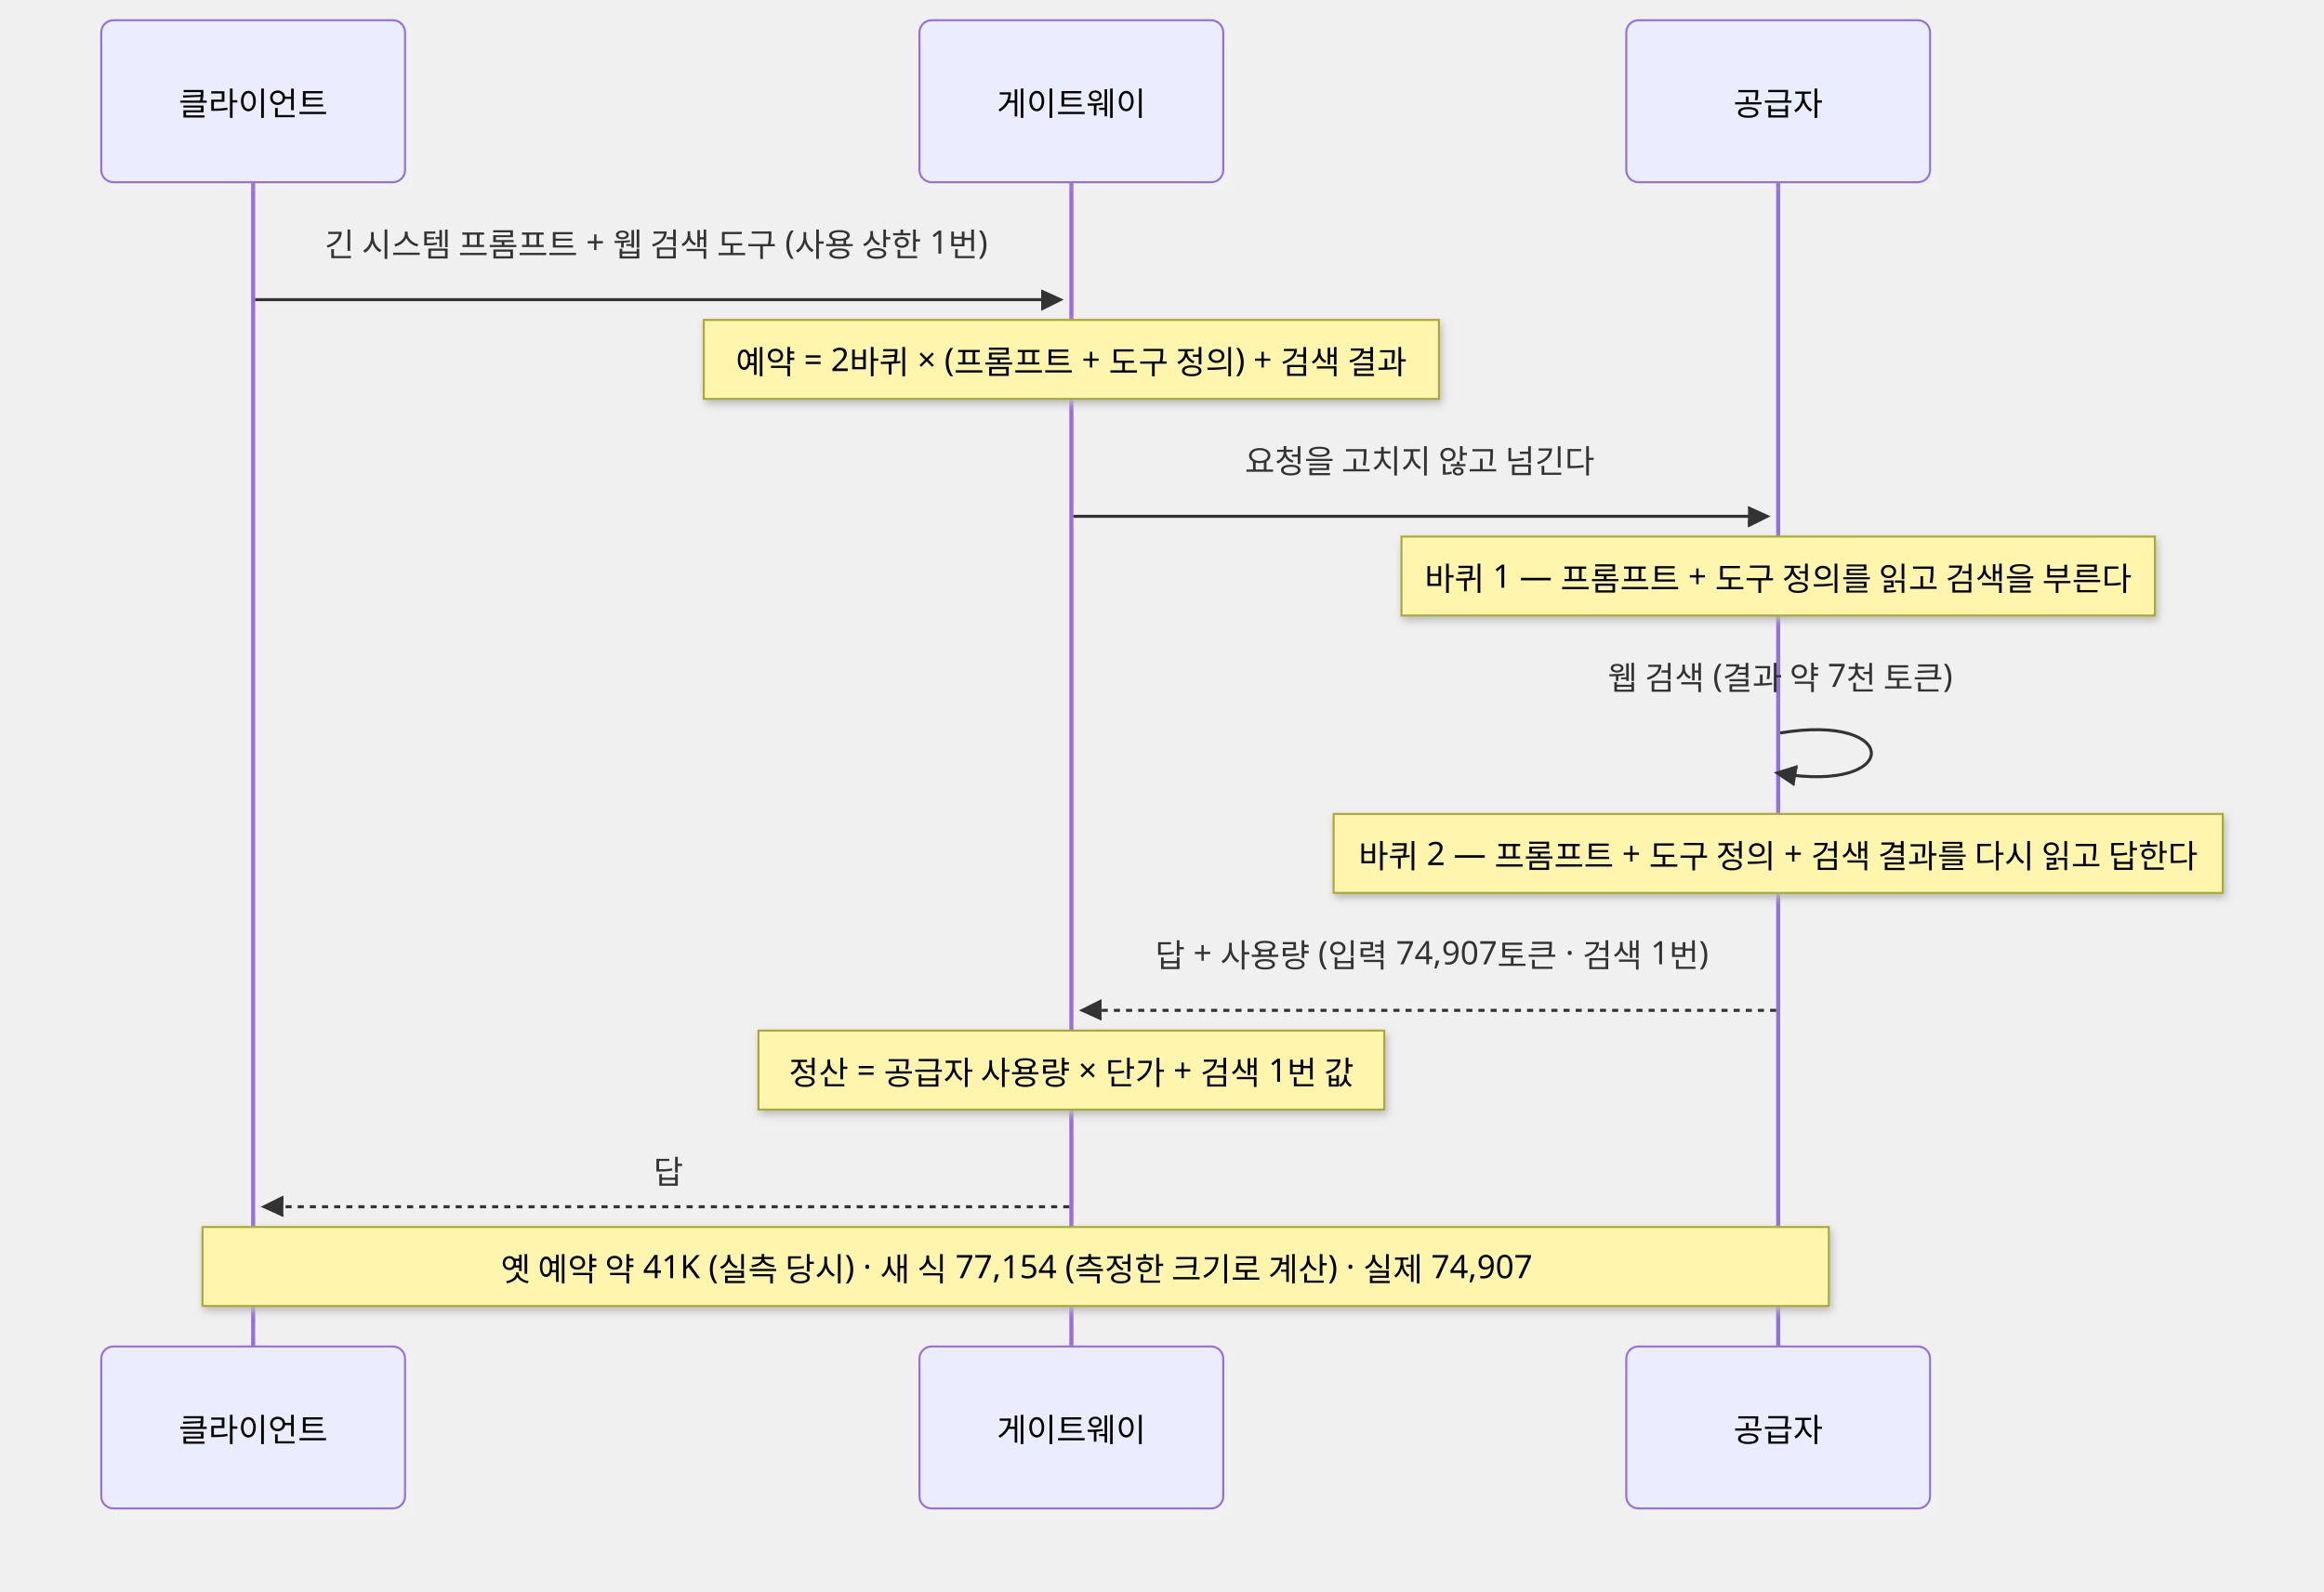
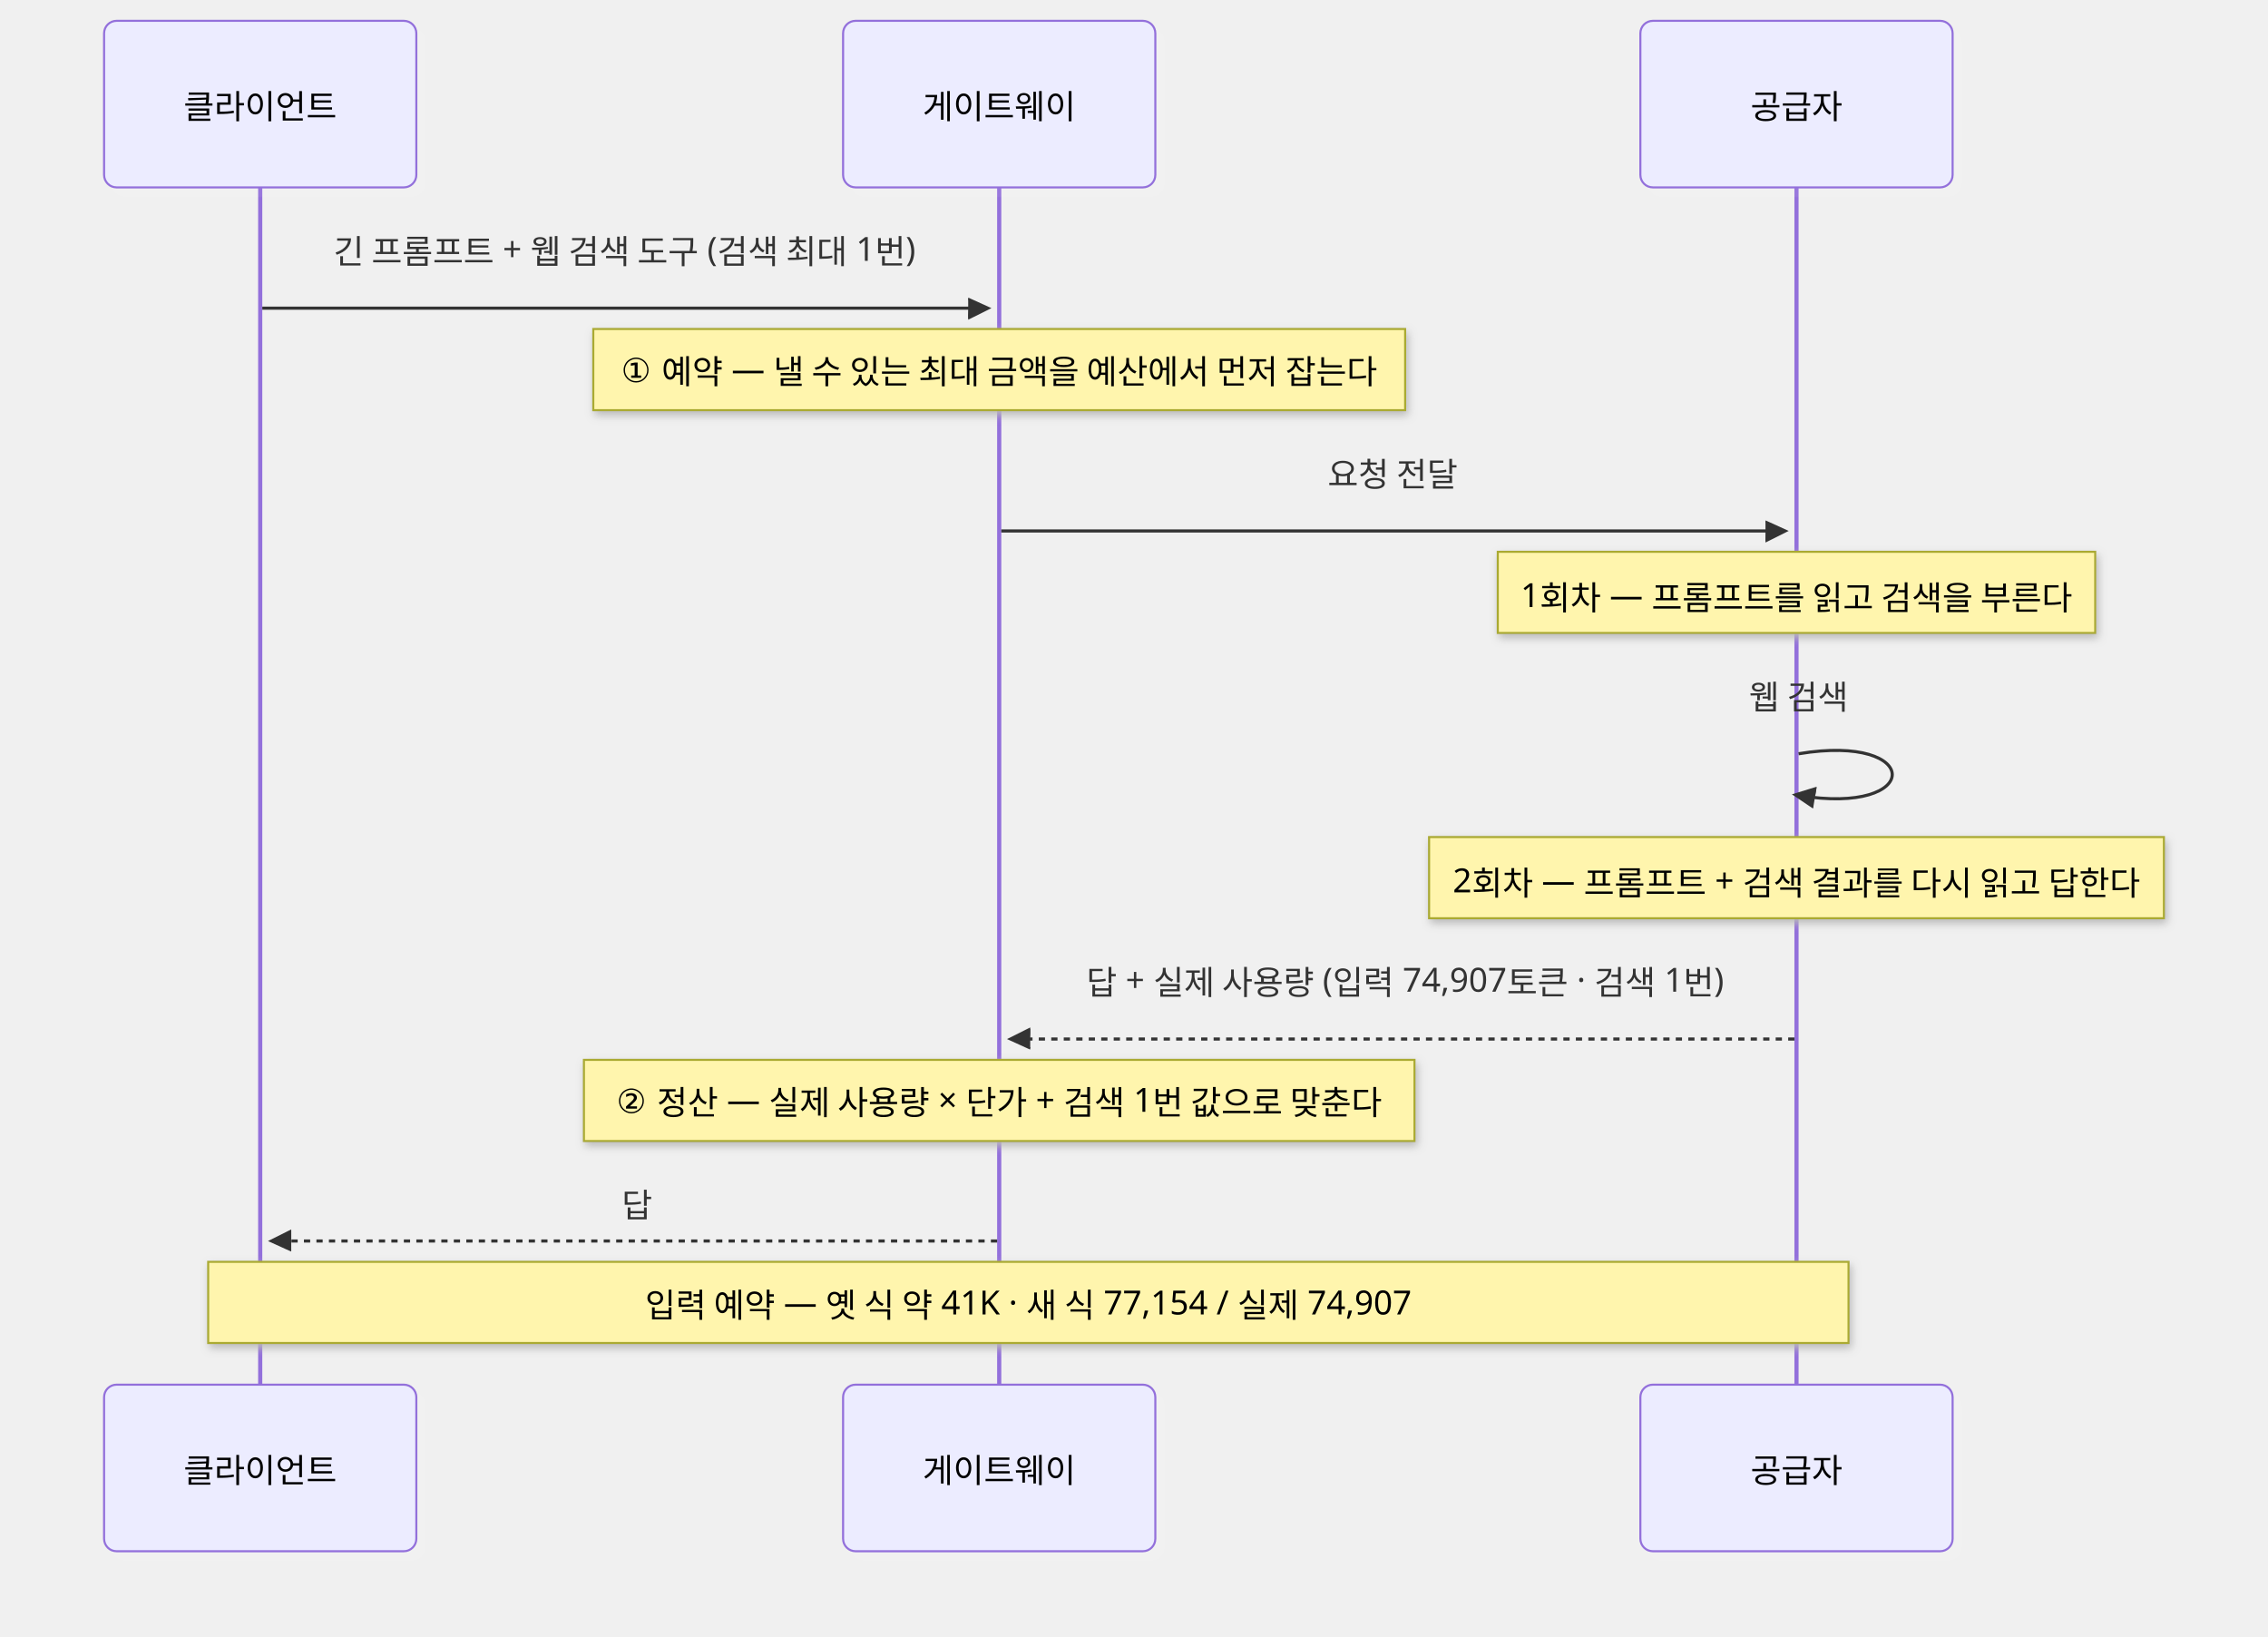
- <svg xmlns="http://www.w3.org/2000/svg" id="cost-accounting-diagram-1-default" width="100%" style="max-width: 1147.5px; background-color: transparent;" viewBox="-50 -10 1147.5 786" role="graphics-document document" aria-roledescription="sequence">
+ <svg xmlns="http://www.w3.org/2000/svg" id="cost-accounting-diagram-1-default" width="100%" style="max-width: 1089.5px; background-color: transparent;" viewBox="-50 -10 1089.5 786" role="graphics-document document" aria-roledescription="sequence">
  <g>
-     <rect x="753" y="655" fill="#eaeaea" stroke="#666" width="150" height="80" name="p" rx="6" ry="6" class="actor actor-bottom" data-look="neo" filter="url(#cost-accounting-diagram-1-default-drop-shadow)" />
-     <text x="828" y="695" dominant-baseline="central" alignment-baseline="central" class="actor actor-box" style="text-anchor: middle; font-size: 16px; font-weight: 400; font-family: Pretendard, &quot;Apple SD Gothic Neo&quot;, &quot;Malgun Gothic&quot;, &quot;Noto Sans KR&quot;, sans-serif;">
-       <tspan x="828" dy="0">공급자</tspan>
+     <rect x="738" y="655" fill="#eaeaea" stroke="#666" width="150" height="80" name="p" rx="6" ry="6" class="actor actor-bottom" data-look="neo" filter="url(#cost-accounting-diagram-1-default-drop-shadow)" />
+     <text x="813" y="695" dominant-baseline="central" alignment-baseline="central" class="actor actor-box" style="text-anchor: middle; font-size: 16px; font-weight: 400; font-family: Pretendard, &quot;Apple SD Gothic Neo&quot;, &quot;Malgun Gothic&quot;, &quot;Noto Sans KR&quot;, sans-serif;">
+       <tspan x="813" dy="0">공급자</tspan>
    </text>
  </g>
  <g>
-     <rect x="404" y="655" fill="#eaeaea" stroke="#666" width="150" height="80" name="g" rx="6" ry="6" class="actor actor-bottom" data-look="neo" filter="url(#cost-accounting-diagram-1-default-drop-shadow)" />
-     <text x="479" y="695" dominant-baseline="central" alignment-baseline="central" class="actor actor-box" style="text-anchor: middle; font-size: 16px; font-weight: 400; font-family: Pretendard, &quot;Apple SD Gothic Neo&quot;, &quot;Malgun Gothic&quot;, &quot;Noto Sans KR&quot;, sans-serif;">
-       <tspan x="479" dy="0">게이트웨이</tspan>
+     <rect x="355" y="655" fill="#eaeaea" stroke="#666" width="150" height="80" name="g" rx="6" ry="6" class="actor actor-bottom" data-look="neo" filter="url(#cost-accounting-diagram-1-default-drop-shadow)" />
+     <text x="430" y="695" dominant-baseline="central" alignment-baseline="central" class="actor actor-box" style="text-anchor: middle; font-size: 16px; font-weight: 400; font-family: Pretendard, &quot;Apple SD Gothic Neo&quot;, &quot;Malgun Gothic&quot;, &quot;Noto Sans KR&quot;, sans-serif;">
+       <tspan x="430" dy="0">게이트웨이</tspan>
    </text>
  </g>
  <g>
    <rect x="0" y="655" fill="#eaeaea" stroke="#666" width="150" height="80" name="c" rx="6" ry="6" class="actor actor-bottom" data-look="neo" filter="url(#cost-accounting-diagram-1-default-drop-shadow)" />
    <text x="75" y="695" dominant-baseline="central" alignment-baseline="central" class="actor actor-box" style="text-anchor: middle; font-size: 16px; font-weight: 400; font-family: Pretendard, &quot;Apple SD Gothic Neo&quot;, &quot;Malgun Gothic&quot;, &quot;Noto Sans KR&quot;, sans-serif;">
      <tspan x="75" dy="0">클라이언트</tspan>
    </text>
  </g>
  <g>
-     <line id="actor2" x1="828" y1="80" x2="828" y2="655" class="actor-line 200" stroke-width="0.5px" stroke="#999" name="p" data-et="life-line" data-id="p" />
+     <line id="actor2" x1="813" y1="80" x2="813" y2="655" class="actor-line 200" stroke-width="0.5px" stroke="#999" name="p" data-et="life-line" data-id="p" />
    <g id="root-2" data-look="neo" data-et="participant" data-type="participant" data-id="p">
-       <rect x="753" y="0" fill="#eaeaea" stroke="#666" width="150" height="80" name="p" rx="6" ry="6" class="actor actor-top" data-look="neo" filter="url(#cost-accounting-diagram-1-default-drop-shadow)" />
-       <text x="828" y="40" dominant-baseline="central" alignment-baseline="central" class="actor actor-box" style="text-anchor: middle; font-size: 16px; font-weight: 400; font-family: Pretendard, &quot;Apple SD Gothic Neo&quot;, &quot;Malgun Gothic&quot;, &quot;Noto Sans KR&quot;, sans-serif;">
-         <tspan x="828" dy="0">공급자</tspan>
+       <rect x="738" y="0" fill="#eaeaea" stroke="#666" width="150" height="80" name="p" rx="6" ry="6" class="actor actor-top" data-look="neo" filter="url(#cost-accounting-diagram-1-default-drop-shadow)" />
+       <text x="813" y="40" dominant-baseline="central" alignment-baseline="central" class="actor actor-box" style="text-anchor: middle; font-size: 16px; font-weight: 400; font-family: Pretendard, &quot;Apple SD Gothic Neo&quot;, &quot;Malgun Gothic&quot;, &quot;Noto Sans KR&quot;, sans-serif;">
+         <tspan x="813" dy="0">공급자</tspan>
      </text>
    </g>
  </g>
  <g>
-     <line id="actor1" x1="479" y1="80" x2="479" y2="655" class="actor-line 200" stroke-width="0.5px" stroke="#999" name="g" data-et="life-line" data-id="g" />
+     <line id="actor1" x1="430" y1="80" x2="430" y2="655" class="actor-line 200" stroke-width="0.5px" stroke="#999" name="g" data-et="life-line" data-id="g" />
    <g id="root-1" data-look="neo" data-et="participant" data-type="participant" data-id="g">
-       <rect x="404" y="0" fill="#eaeaea" stroke="#666" width="150" height="80" name="g" rx="6" ry="6" class="actor actor-top" data-look="neo" filter="url(#cost-accounting-diagram-1-default-drop-shadow)" />
-       <text x="479" y="40" dominant-baseline="central" alignment-baseline="central" class="actor actor-box" style="text-anchor: middle; font-size: 16px; font-weight: 400; font-family: Pretendard, &quot;Apple SD Gothic Neo&quot;, &quot;Malgun Gothic&quot;, &quot;Noto Sans KR&quot;, sans-serif;">
-         <tspan x="479" dy="0">게이트웨이</tspan>
+       <rect x="355" y="0" fill="#eaeaea" stroke="#666" width="150" height="80" name="g" rx="6" ry="6" class="actor actor-top" data-look="neo" filter="url(#cost-accounting-diagram-1-default-drop-shadow)" />
+       <text x="430" y="40" dominant-baseline="central" alignment-baseline="central" class="actor actor-box" style="text-anchor: middle; font-size: 16px; font-weight: 400; font-family: Pretendard, &quot;Apple SD Gothic Neo&quot;, &quot;Malgun Gothic&quot;, &quot;Noto Sans KR&quot;, sans-serif;">
+         <tspan x="430" dy="0">게이트웨이</tspan>
      </text>
    </g>
  </g>
  <g>
    <line id="actor0" x1="75" y1="80" x2="75" y2="655" class="actor-line 200" stroke-width="0.5px" stroke="#999" name="c" data-et="life-line" data-id="c" />
    <g id="root-0" data-look="neo" data-et="participant" data-type="participant" data-id="c">
      <rect x="0" y="0" fill="#eaeaea" stroke="#666" width="150" height="80" name="c" rx="6" ry="6" class="actor actor-top" data-look="neo" filter="url(#cost-accounting-diagram-1-default-drop-shadow)" />
      <text x="75" y="40" dominant-baseline="central" alignment-baseline="central" class="actor actor-box" style="text-anchor: middle; font-size: 16px; font-weight: 400; font-family: Pretendard, &quot;Apple SD Gothic Neo&quot;, &quot;Malgun Gothic&quot;, &quot;Noto Sans KR&quot;, sans-serif;">
        <tspan x="75" dy="0">클라이언트</tspan>
      </text>
    </g>
  </g>
  <style>#cost-accounting-diagram-1-default{font-family:Pretendard,'Apple SD Gothic Neo','Malgun Gothic','Noto Sans KR',sans-serif;font-size:16px;fill:#333;}@keyframes edge-animation-frame{from{stroke-dashoffset:0;}}@keyframes dash{to{stroke-dashoffset:0;}}#cost-accounting-diagram-1-default .edge-animation-slow{stroke-dasharray:9,5!important;stroke-dashoffset:900;animation:dash 50s linear infinite;stroke-linecap:round;}#cost-accounting-diagram-1-default .edge-animation-fast{stroke-dasharray:9,5!important;stroke-dashoffset:900;animation:dash 20s linear infinite;stroke-linecap:round;}#cost-accounting-diagram-1-default .error-icon{fill:#552222;}#cost-accounting-diagram-1-default .error-text{fill:#552222;stroke:#552222;}#cost-accounting-diagram-1-default .edge-thickness-normal{stroke-width:1px;}#cost-accounting-diagram-1-default .edge-thickness-thick{stroke-width:3.5px;}#cost-accounting-diagram-1-default .edge-pattern-solid{stroke-dasharray:0;}#cost-accounting-diagram-1-default .edge-thickness-invisible{stroke-width:0;fill:none;}#cost-accounting-diagram-1-default .edge-pattern-dashed{stroke-dasharray:3;}#cost-accounting-diagram-1-default .edge-pattern-dotted{stroke-dasharray:2;}#cost-accounting-diagram-1-default .marker{fill:#333333;stroke:#333333;}#cost-accounting-diagram-1-default .marker.cross{stroke:#333333;}#cost-accounting-diagram-1-default svg{font-family:Pretendard,'Apple SD Gothic Neo','Malgun Gothic','Noto Sans KR',sans-serif;font-size:16px;}#cost-accounting-diagram-1-default p{margin:0;}#cost-accounting-diagram-1-default .actor{stroke:#9370DB;fill:#ECECFF;stroke-width:1;}#cost-accounting-diagram-1-default rect.actor.outer-path[data-look="neo"]{filter:drop-shadow(1px 2px 2px rgba(185, 185, 185, 1));}#cost-accounting-diagram-1-default rect.note[data-look="neo"]{stroke:#aaaa33;fill:#fff5ad;filter:drop-shadow(1px 2px 2px rgba(185, 185, 185, 1));}#cost-accounting-diagram-1-default text.actor&gt;tspan{fill:black;stroke:none;}#cost-accounting-diagram-1-default .actor-line{stroke:#9370DB;}#cost-accounting-diagram-1-default .innerArc{stroke-width:1.5;stroke-dasharray:none;}#cost-accounting-diagram-1-default .messageLine0{stroke-width:1.5;stroke-dasharray:none;stroke:#333;}#cost-accounting-diagram-1-default .messageLine1{stroke-width:1.5;stroke-dasharray:2,2;stroke:#333;}#cost-accounting-diagram-1-default [id$="-arrowhead"] path{fill:#333;stroke:#333;}#cost-accounting-diagram-1-default .sequenceNumber{fill:white;}#cost-accounting-diagram-1-default [id$="-sequencenumber"]{fill:#333;}#cost-accounting-diagram-1-default [id$="-crosshead"] path{fill:#333;stroke:#333;}#cost-accounting-diagram-1-default .messageText{fill:#333;stroke:none;}#cost-accounting-diagram-1-default .labelBox{stroke:#9370DB;fill:#ECECFF;filter:drop-shadow(1px 2px 2px rgba(185, 185, 185, 1));}#cost-accounting-diagram-1-default .labelText,#cost-accounting-diagram-1-default .labelText&gt;tspan{fill:black;stroke:none;}#cost-accounting-diagram-1-default .loopText,#cost-accounting-diagram-1-default .loopText&gt;tspan{fill:black;stroke:none;}#cost-accounting-diagram-1-default .sectionTitle,#cost-accounting-diagram-1-default .sectionTitle&gt;tspan{fill:black;stroke:none;}#cost-accounting-diagram-1-default .loopLine{stroke-width:2px;stroke-dasharray:2,2;stroke:#9370DB;fill:#9370DB;}#cost-accounting-diagram-1-default .note{stroke:#aaaa33;fill:#fff5ad;}#cost-accounting-diagram-1-default .noteText,#cost-accounting-diagram-1-default .noteText&gt;tspan{fill:black;stroke:none;}#cost-accounting-diagram-1-default .activation0{fill:#f4f4f4;stroke:#666;}#cost-accounting-diagram-1-default .activation1{fill:#f4f4f4;stroke:#666;}#cost-accounting-diagram-1-default .activation2{fill:#f4f4f4;stroke:#666;}#cost-accounting-diagram-1-default .actorPopupMenu{position:absolute;}#cost-accounting-diagram-1-default .actorPopupMenuPanel{position:absolute;fill:#ECECFF;box-shadow:0px 8px 16px 0px rgba(0,0,0,0.2);filter:drop-shadow(3px 5px 2px rgb(0 0 0 / 0.4));}#cost-accounting-diagram-1-default .actor-man circle,#cost-accounting-diagram-1-default line{fill:#ECECFF;stroke-width:2px;}#cost-accounting-diagram-1-default g rect.rect{filter:drop-shadow(1px 2px 2px rgba(185, 185, 185, 1));stroke:#9370DB;}#cost-accounting-diagram-1-default .node .neo-node{stroke:#9370DB;}#cost-accounting-diagram-1-default [data-look="neo"].node rect,#cost-accounting-diagram-1-default [data-look="neo"].cluster rect,#cost-accounting-diagram-1-default [data-look="neo"].node polygon{stroke:#9370DB;filter:drop-shadow(1px 2px 2px rgba(185, 185, 185, 1));}#cost-accounting-diagram-1-default [data-look="neo"].swimlane.cluster rect{filter:none;}#cost-accounting-diagram-1-default [data-look="neo"].node path{stroke:#9370DB;stroke-width:1px;}#cost-accounting-diagram-1-default [data-look="neo"].node .outer-path{filter:drop-shadow(1px 2px 2px rgba(185, 185, 185, 1));}#cost-accounting-diagram-1-default [data-look="neo"].node .neo-line path{stroke:#9370DB;filter:none;}#cost-accounting-diagram-1-default [data-look="neo"].node circle{stroke:#9370DB;filter:drop-shadow(1px 2px 2px rgba(185, 185, 185, 1));}#cost-accounting-diagram-1-default [data-look="neo"].node circle .state-start{fill:#000000;}#cost-accounting-diagram-1-default [data-look="neo"].icon-shape .icon{fill:#9370DB;filter:drop-shadow(1px 2px 2px rgba(185, 185, 185, 1));}#cost-accounting-diagram-1-default [data-look="neo"].icon-shape .icon-neo path{stroke:#9370DB;filter:drop-shadow(1px 2px 2px rgba(185, 185, 185, 1));}#cost-accounting-diagram-1-default :root{--mermaid-font-family:Pretendard,'Apple SD Gothic Neo','Malgun Gothic','Noto Sans KR',sans-serif;}</style>
  <g />
  <defs>
    <symbol id="cost-accounting-diagram-1-default-computer" width="24" height="24">
      <path transform="scale(.5)" d="M2 2v13h20v-13h-20zm18 11h-16v-9h16v9zm-10.228 6l.466-1h3.524l.467 1h-4.457zm14.228 3h-24l2-6h2.104l-1.33 4h18.45l-1.297-4h2.073l2 6zm-5-10h-14v-7h14v7z" />
    </symbol>
  </defs>
  <defs>
    <symbol id="cost-accounting-diagram-1-default-database" fill-rule="evenodd" clip-rule="evenodd">
      <path transform="scale(.5)" d="M12.258.001l.256.004.255.005.253.008.251.01.249.012.247.015.246.016.242.019.241.02.239.023.236.024.233.027.231.028.229.031.225.032.223.034.22.036.217.038.214.04.211.041.208.043.205.045.201.046.198.048.194.05.191.051.187.053.183.054.18.056.175.057.172.059.168.06.163.061.16.063.155.064.15.066.074.033.073.033.071.034.07.034.069.035.068.035.067.035.066.035.064.036.064.036.062.036.06.036.06.037.058.037.058.037.055.038.055.038.053.038.052.038.051.039.05.039.048.039.047.039.045.04.044.04.043.04.041.04.04.041.039.041.037.041.036.041.034.041.033.042.032.042.03.042.029.042.027.042.026.043.024.043.023.043.021.043.02.043.018.044.017.043.015.044.013.044.012.044.011.045.009.044.007.045.006.045.004.045.002.045.001.045v17l-.001.045-.002.045-.004.045-.006.045-.007.045-.009.044-.011.045-.012.044-.013.044-.015.044-.017.043-.018.044-.02.043-.021.043-.023.043-.024.043-.026.043-.027.042-.029.042-.03.042-.032.042-.033.042-.034.041-.036.041-.037.041-.039.041-.04.041-.041.04-.043.04-.044.04-.045.04-.047.039-.048.039-.05.039-.051.039-.052.038-.053.038-.055.038-.055.038-.058.037-.058.037-.06.037-.06.036-.062.036-.064.036-.064.036-.066.035-.067.035-.068.035-.069.035-.07.034-.071.034-.073.033-.074.033-.15.066-.155.064-.16.063-.163.061-.168.06-.172.059-.175.057-.18.056-.183.054-.187.053-.191.051-.194.05-.198.048-.201.046-.205.045-.208.043-.211.041-.214.04-.217.038-.22.036-.223.034-.225.032-.229.031-.231.028-.233.027-.236.024-.239.023-.241.02-.242.019-.246.016-.247.015-.249.012-.251.01-.253.008-.255.005-.256.004-.258.001-.258-.001-.256-.004-.255-.005-.253-.008-.251-.01-.249-.012-.247-.015-.245-.016-.243-.019-.241-.02-.238-.023-.236-.024-.234-.027-.231-.028-.228-.031-.226-.032-.223-.034-.22-.036-.217-.038-.214-.04-.211-.041-.208-.043-.204-.045-.201-.046-.198-.048-.195-.05-.19-.051-.187-.053-.184-.054-.179-.056-.176-.057-.172-.059-.167-.06-.164-.061-.159-.063-.155-.064-.151-.066-.074-.033-.072-.033-.072-.034-.07-.034-.069-.035-.068-.035-.067-.035-.066-.035-.064-.036-.063-.036-.062-.036-.061-.036-.06-.037-.058-.037-.057-.037-.056-.038-.055-.038-.053-.038-.052-.038-.051-.039-.049-.039-.049-.039-.046-.039-.046-.04-.044-.04-.043-.04-.041-.04-.04-.041-.039-.041-.037-.041-.036-.041-.034-.041-.033-.042-.032-.042-.03-.042-.029-.042-.027-.042-.026-.043-.024-.043-.023-.043-.021-.043-.02-.043-.018-.044-.017-.043-.015-.044-.013-.044-.012-.044-.011-.045-.009-.044-.007-.045-.006-.045-.004-.045-.002-.045-.001-.045v-17l.001-.045.002-.045.004-.045.006-.045.007-.045.009-.044.011-.045.012-.044.013-.044.015-.044.017-.043.018-.044.02-.043.021-.043.023-.043.024-.043.026-.043.027-.042.029-.042.03-.042.032-.042.033-.042.034-.041.036-.041.037-.041.039-.041.04-.041.041-.04.043-.04.044-.04.046-.04.046-.039.049-.039.049-.039.051-.039.052-.038.053-.038.055-.038.056-.038.057-.037.058-.037.06-.037.061-.036.062-.036.063-.036.064-.036.066-.035.067-.035.068-.035.069-.035.07-.034.072-.034.072-.033.074-.033.151-.066.155-.064.159-.063.164-.061.167-.06.172-.059.176-.057.179-.056.184-.054.187-.053.19-.051.195-.05.198-.048.201-.046.204-.045.208-.043.211-.041.214-.04.217-.038.22-.036.223-.034.226-.032.228-.031.231-.028.234-.027.236-.024.238-.023.241-.02.243-.019.245-.016.247-.015.249-.012.251-.01.253-.008.255-.005.256-.004.258-.001.258.001zm-9.258 20.499v.01l.001.021.003.021.004.022.005.021.006.022.007.022.009.023.01.022.011.023.012.023.013.023.015.023.016.024.017.023.018.024.019.024.021.024.022.025.023.024.024.025.052.049.056.05.061.051.066.051.07.051.075.051.079.052.084.052.088.052.092.052.097.052.102.051.105.052.11.052.114.051.119.051.123.051.127.05.131.05.135.05.139.048.144.049.147.047.152.047.155.047.16.045.163.045.167.043.171.043.176.041.178.041.183.039.187.039.19.037.194.035.197.035.202.033.204.031.209.03.212.029.216.027.219.025.222.024.226.021.23.02.233.018.236.016.24.015.243.012.246.01.249.008.253.005.256.004.259.001.26-.001.257-.004.254-.005.25-.008.247-.011.244-.012.241-.014.237-.016.233-.018.231-.021.226-.021.224-.024.22-.026.216-.027.212-.028.21-.031.205-.031.202-.034.198-.034.194-.036.191-.037.187-.039.183-.04.179-.04.175-.042.172-.043.168-.044.163-.045.16-.046.155-.046.152-.047.148-.048.143-.049.139-.049.136-.05.131-.05.126-.05.123-.051.118-.052.114-.051.11-.052.106-.052.101-.052.096-.052.092-.052.088-.053.083-.051.079-.052.074-.052.07-.051.065-.051.06-.051.056-.05.051-.05.023-.024.023-.025.021-.024.02-.024.019-.024.018-.024.017-.024.015-.023.014-.024.013-.023.012-.023.01-.023.01-.022.008-.022.006-.022.006-.022.004-.022.004-.021.001-.021.001-.021v-4.127l-.077.055-.08.053-.083.054-.085.053-.087.052-.09.052-.093.051-.095.05-.097.05-.1.049-.102.049-.105.048-.106.047-.109.047-.111.046-.114.045-.115.045-.118.044-.12.043-.122.042-.124.042-.126.041-.128.04-.13.04-.132.038-.134.038-.135.037-.138.037-.139.035-.142.035-.143.034-.144.033-.147.032-.148.031-.15.03-.151.03-.153.029-.154.027-.156.027-.158.026-.159.025-.161.024-.162.023-.163.022-.165.021-.166.02-.167.019-.169.018-.169.017-.171.016-.173.015-.173.014-.175.013-.175.012-.177.011-.178.01-.179.008-.179.008-.181.006-.182.005-.182.004-.184.003-.184.002h-.37l-.184-.002-.184-.003-.182-.004-.182-.005-.181-.006-.179-.008-.179-.008-.178-.01-.176-.011-.176-.012-.175-.013-.173-.014-.172-.015-.171-.016-.17-.017-.169-.018-.167-.019-.166-.02-.165-.021-.163-.022-.162-.023-.161-.024-.159-.025-.157-.026-.156-.027-.155-.027-.153-.029-.151-.03-.15-.03-.148-.031-.146-.032-.145-.033-.143-.034-.141-.035-.14-.035-.137-.037-.136-.037-.134-.038-.132-.038-.13-.04-.128-.04-.126-.041-.124-.042-.122-.042-.12-.044-.117-.043-.116-.045-.113-.045-.112-.046-.109-.047-.106-.047-.105-.048-.102-.049-.1-.049-.097-.05-.095-.05-.093-.052-.09-.051-.087-.052-.085-.053-.083-.054-.08-.054-.077-.054v4.127zm0-5.654v.011l.001.021.003.021.004.021.005.022.006.022.007.022.009.022.01.022.011.023.012.023.013.023.015.024.016.023.017.024.018.024.019.024.021.024.022.024.023.025.024.024.052.05.056.05.061.05.066.051.07.051.075.052.079.051.084.052.088.052.092.052.097.052.102.052.105.052.11.051.114.051.119.052.123.05.127.051.131.05.135.049.139.049.144.048.147.048.152.047.155.046.16.045.163.045.167.044.171.042.176.042.178.04.183.04.187.038.19.037.194.036.197.034.202.033.204.032.209.03.212.028.216.027.219.025.222.024.226.022.23.02.233.018.236.016.24.014.243.012.246.01.249.008.253.006.256.003.259.001.26-.001.257-.003.254-.006.25-.008.247-.01.244-.012.241-.015.237-.016.233-.018.231-.02.226-.022.224-.024.22-.025.216-.027.212-.029.21-.03.205-.032.202-.033.198-.035.194-.036.191-.037.187-.039.183-.039.179-.041.175-.042.172-.043.168-.044.163-.045.16-.045.155-.047.152-.047.148-.048.143-.048.139-.05.136-.049.131-.05.126-.051.123-.051.118-.051.114-.052.11-.052.106-.052.101-.052.096-.052.092-.052.088-.052.083-.052.079-.052.074-.051.07-.052.065-.051.06-.05.056-.051.051-.049.023-.025.023-.024.021-.025.02-.024.019-.024.018-.024.017-.024.015-.023.014-.023.013-.024.012-.022.01-.023.01-.023.008-.022.006-.022.006-.022.004-.021.004-.022.001-.021.001-.021v-4.139l-.077.054-.08.054-.083.054-.085.052-.087.053-.09.051-.093.051-.095.051-.097.05-.1.049-.102.049-.105.048-.106.047-.109.047-.111.046-.114.045-.115.044-.118.044-.12.044-.122.042-.124.042-.126.041-.128.04-.13.039-.132.039-.134.038-.135.037-.138.036-.139.036-.142.035-.143.033-.144.033-.147.033-.148.031-.15.03-.151.03-.153.028-.154.028-.156.027-.158.026-.159.025-.161.024-.162.023-.163.022-.165.021-.166.02-.167.019-.169.018-.169.017-.171.016-.173.015-.173.014-.175.013-.175.012-.177.011-.178.009-.179.009-.179.007-.181.007-.182.005-.182.004-.184.003-.184.002h-.37l-.184-.002-.184-.003-.182-.004-.182-.005-.181-.007-.179-.007-.179-.009-.178-.009-.176-.011-.176-.012-.175-.013-.173-.014-.172-.015-.171-.016-.17-.017-.169-.018-.167-.019-.166-.02-.165-.021-.163-.022-.162-.023-.161-.024-.159-.025-.157-.026-.156-.027-.155-.028-.153-.028-.151-.03-.15-.03-.148-.031-.146-.033-.145-.033-.143-.033-.141-.035-.14-.036-.137-.036-.136-.037-.134-.038-.132-.039-.13-.039-.128-.04-.126-.041-.124-.042-.122-.043-.12-.043-.117-.044-.116-.044-.113-.046-.112-.046-.109-.046-.106-.047-.105-.048-.102-.049-.1-.049-.097-.05-.095-.051-.093-.051-.09-.051-.087-.053-.085-.052-.083-.054-.08-.054-.077-.054v4.139zm0-5.666v.011l.001.02.003.022.004.021.005.022.006.021.007.022.009.023.01.022.011.023.012.023.013.023.015.023.016.024.017.024.018.023.019.024.021.025.022.024.023.024.024.025.052.05.056.05.061.05.066.051.07.051.075.052.079.051.084.052.088.052.092.052.097.052.102.052.105.051.11.052.114.051.119.051.123.051.127.05.131.05.135.05.139.049.144.048.147.048.152.047.155.046.16.045.163.045.167.043.171.043.176.042.178.04.183.04.187.038.19.037.194.036.197.034.202.033.204.032.209.03.212.028.216.027.219.025.222.024.226.021.23.02.233.018.236.017.24.014.243.012.246.01.249.008.253.006.256.003.259.001.26-.001.257-.003.254-.006.25-.008.247-.01.244-.013.241-.014.237-.016.233-.018.231-.02.226-.022.224-.024.22-.025.216-.027.212-.029.21-.03.205-.032.202-.033.198-.035.194-.036.191-.037.187-.039.183-.039.179-.041.175-.042.172-.043.168-.044.163-.045.16-.045.155-.047.152-.047.148-.048.143-.049.139-.049.136-.049.131-.051.126-.05.123-.051.118-.052.114-.051.11-.052.106-.052.101-.052.096-.052.092-.052.088-.052.083-.052.079-.052.074-.052.07-.051.065-.051.06-.051.056-.05.051-.049.023-.025.023-.025.021-.024.02-.024.019-.024.018-.024.017-.024.015-.023.014-.024.013-.023.012-.023.01-.022.01-.023.008-.022.006-.022.006-.022.004-.022.004-.021.001-.021.001-.021v-4.153l-.077.054-.08.054-.083.053-.085.053-.087.053-.09.051-.093.051-.095.051-.097.05-.1.049-.102.048-.105.048-.106.048-.109.046-.111.046-.114.046-.115.044-.118.044-.12.043-.122.043-.124.042-.126.041-.128.04-.13.039-.132.039-.134.038-.135.037-.138.036-.139.036-.142.034-.143.034-.144.033-.147.032-.148.032-.15.03-.151.03-.153.028-.154.028-.156.027-.158.026-.159.024-.161.024-.162.023-.163.023-.165.021-.166.02-.167.019-.169.018-.169.017-.171.016-.173.015-.173.014-.175.013-.175.012-.177.01-.178.01-.179.009-.179.007-.181.006-.182.006-.182.004-.184.003-.184.001-.185.001-.185-.001-.184-.001-.184-.003-.182-.004-.182-.006-.181-.006-.179-.007-.179-.009-.178-.01-.176-.01-.176-.012-.175-.013-.173-.014-.172-.015-.171-.016-.17-.017-.169-.018-.167-.019-.166-.02-.165-.021-.163-.023-.162-.023-.161-.024-.159-.024-.157-.026-.156-.027-.155-.028-.153-.028-.151-.03-.15-.03-.148-.032-.146-.032-.145-.033-.143-.034-.141-.034-.14-.036-.137-.036-.136-.037-.134-.038-.132-.039-.13-.039-.128-.041-.126-.041-.124-.041-.122-.043-.12-.043-.117-.044-.116-.044-.113-.046-.112-.046-.109-.046-.106-.048-.105-.048-.102-.048-.1-.05-.097-.049-.095-.051-.093-.051-.09-.052-.087-.052-.085-.053-.083-.053-.08-.054-.077-.054v4.153zm8.74-8.179l-.257.004-.254.005-.25.008-.247.011-.244.012-.241.014-.237.016-.233.018-.231.021-.226.022-.224.023-.22.026-.216.027-.212.028-.21.031-.205.032-.202.033-.198.034-.194.036-.191.038-.187.038-.183.04-.179.041-.175.042-.172.043-.168.043-.163.045-.16.046-.155.046-.152.048-.148.048-.143.048-.139.049-.136.05-.131.05-.126.051-.123.051-.118.051-.114.052-.11.052-.106.052-.101.052-.096.052-.092.052-.088.052-.083.052-.079.052-.074.051-.07.052-.065.051-.06.05-.056.05-.051.05-.023.025-.023.024-.021.024-.02.025-.019.024-.018.024-.017.023-.015.024-.014.023-.013.023-.012.023-.01.023-.01.022-.008.022-.006.023-.006.021-.004.022-.004.021-.001.021-.001.021.001.021.001.021.004.021.004.022.006.021.006.023.008.022.01.022.01.023.012.023.013.023.014.023.015.024.017.023.018.024.019.024.02.025.021.024.023.024.023.025.051.05.056.05.06.05.065.051.07.052.074.051.079.052.083.052.088.052.092.052.096.052.101.052.106.052.11.052.114.052.118.051.123.051.126.051.131.05.136.05.139.049.143.048.148.048.152.048.155.046.16.046.163.045.168.043.172.043.175.042.179.041.183.04.187.038.191.038.194.036.198.034.202.033.205.032.21.031.212.028.216.027.22.026.224.023.226.022.231.021.233.018.237.016.241.014.244.012.247.011.25.008.254.005.257.004.26.001.26-.001.257-.004.254-.005.25-.008.247-.011.244-.012.241-.014.237-.016.233-.018.231-.021.226-.022.224-.023.22-.026.216-.027.212-.028.21-.031.205-.032.202-.033.198-.034.194-.036.191-.038.187-.038.183-.04.179-.041.175-.042.172-.043.168-.043.163-.045.16-.046.155-.046.152-.048.148-.048.143-.048.139-.049.136-.05.131-.05.126-.051.123-.051.118-.051.114-.052.11-.052.106-.052.101-.052.096-.052.092-.052.088-.052.083-.052.079-.052.074-.051.07-.052.065-.051.06-.05.056-.05.051-.05.023-.025.023-.024.021-.024.02-.025.019-.024.018-.024.017-.023.015-.024.014-.023.013-.023.012-.023.01-.023.01-.022.008-.022.006-.023.006-.021.004-.022.004-.021.001-.021.001-.021-.001-.021-.001-.021-.004-.021-.004-.022-.006-.021-.006-.023-.008-.022-.01-.022-.01-.023-.012-.023-.013-.023-.014-.023-.015-.024-.017-.023-.018-.024-.019-.024-.02-.025-.021-.024-.023-.024-.023-.025-.051-.05-.056-.05-.06-.05-.065-.051-.07-.052-.074-.051-.079-.052-.083-.052-.088-.052-.092-.052-.096-.052-.101-.052-.106-.052-.11-.052-.114-.052-.118-.051-.123-.051-.126-.051-.131-.05-.136-.05-.139-.049-.143-.048-.148-.048-.152-.048-.155-.046-.16-.046-.163-.045-.168-.043-.172-.043-.175-.042-.179-.041-.183-.04-.187-.038-.191-.038-.194-.036-.198-.034-.202-.033-.205-.032-.21-.031-.212-.028-.216-.027-.22-.026-.224-.023-.226-.022-.231-.021-.233-.018-.237-.016-.241-.014-.244-.012-.247-.011-.25-.008-.254-.005-.257-.004-.26-.001-.26.001z" />
    </symbol>
  </defs>
  <defs>
    <symbol id="cost-accounting-diagram-1-default-clock" width="24" height="24">
      <path transform="scale(.5)" d="M12 2c5.514 0 10 4.486 10 10s-4.486 10-10 10-10-4.486-10-10 4.486-10 10-10zm0-2c-6.627 0-12 5.373-12 12s5.373 12 12 12 12-5.373 12-12-5.373-12-12-12zm5.848 12.459c.202.038.202.333.001.372-1.907.361-6.045 1.111-6.547 1.111-.719 0-1.301-.582-1.301-1.301 0-.512.77-5.447 1.125-7.445.034-.192.312-.181.343.014l.985 6.238 5.394 1.011z" />
    </symbol>
  </defs>
  <defs>
    <marker id="cost-accounting-diagram-1-default-arrowhead" refX="7.9" refY="5" markerUnits="userSpaceOnUse" markerWidth="12" markerHeight="12" orient="auto-start-reverse">
      <path d="M -1 0 L 10 5 L 0 10 z" />
    </marker>
  </defs>
  <defs>
    <marker id="cost-accounting-diagram-1-default-crosshead" markerWidth="15" markerHeight="8" orient="auto" refX="4" refY="4.5">
      <path fill="none" stroke="#000000" stroke-width="1pt" d="M 1,2 L 6,7 M 6,2 L 1,7" style="stroke-dasharray: 0, 0;" />
    </marker>
  </defs>
  <defs>
    <marker id="cost-accounting-diagram-1-default-filled-head" refX="15.5" refY="7" markerWidth="20" markerHeight="28" orient="auto">
      <path d="M 18,7 L9,13 L14,7 L9,1 Z" />
    </marker>
  </defs>
  <defs>
    <marker id="cost-accounting-diagram-1-default-sequencenumber" refX="15" refY="15" markerWidth="60" markerHeight="40" orient="auto">
      <circle cx="15" cy="15" r="6" />
    </marker>
  </defs>
  <defs>
    <marker id="cost-accounting-diagram-1-default-solidTopArrowHead" refX="7.9" refY="7.25" markerUnits="userSpaceOnUse" markerWidth="12" markerHeight="12" orient="auto-start-reverse">
      <path d="M 0 0 L 10 8 L 0 8 z" />
    </marker>
  </defs>
  <defs>
    <marker id="cost-accounting-diagram-1-default-solidBottomArrowHead" refX="7.9" refY="0.75" markerUnits="userSpaceOnUse" markerWidth="12" markerHeight="12" orient="auto-start-reverse">
      <path d="M 0 0 L 10 0 L 0 8 z" />
    </marker>
  </defs>
  <defs>
    <marker id="cost-accounting-diagram-1-default-stickTopArrowHead" refX="7.5" refY="7" markerUnits="userSpaceOnUse" markerWidth="12" markerHeight="12" orient="auto-start-reverse">
      <path d="M 0 0 L 7 7" stroke="black" stroke-width="1.5" fill="none" />
    </marker>
  </defs>
  <defs>
    <marker id="cost-accounting-diagram-1-default-stickBottomArrowHead" refX="7.5" refY="0" markerUnits="userSpaceOnUse" markerWidth="12" markerHeight="12" orient="auto-start-reverse">
      <path d="M 0 7 L 7 0" stroke="black" stroke-width="1.5" fill="none" />
    </marker>
  </defs>
  <defs>
    <filter id="cost-accounting-diagram-1-default-drop-shadow" height="130%" width="130%">
      <feDropShadow dx="4" dy="4" stdDeviation="0" flood-opacity="0.06" flood-color="#FFFFFF" />
    </filter>
  </defs>
  <g data-et="note" data-id="i1">
-     <rect x="297.5" y="148" fill="#EDF2AE" stroke="#666" width="363" height="39" class="note" data-look="neo" />
-     <text x="479" y="153" text-anchor="middle" dominant-baseline="middle" alignment-baseline="middle" class="noteText" dy="1em" style="font-family: Pretendard, &quot;Apple SD Gothic Neo&quot;, &quot;Malgun Gothic&quot;, &quot;Noto Sans KR&quot;, sans-serif; font-size: 16px; font-weight: 400;">
-       <tspan x="479">예약 = 2바퀴 × (프롬프트 + 도구 정의) + 검색 결과</tspan>
+     <rect x="235" y="148" fill="#EDF2AE" stroke="#666" width="390" height="39" class="note" data-look="neo" />
+     <text x="430" y="153" text-anchor="middle" dominant-baseline="middle" alignment-baseline="middle" class="noteText" dy="1em" style="font-family: Pretendard, &quot;Apple SD Gothic Neo&quot;, &quot;Malgun Gothic&quot;, &quot;Noto Sans KR&quot;, sans-serif; font-size: 16px; font-weight: 400;">
+       <tspan x="430">① 예약 — 낼 수 있는 최대 금액을 예산에서 먼저 잡는다</tspan>
    </text>
  </g>
  <g data-et="note" data-id="i3">
-     <rect x="642" y="255" fill="#EDF2AE" stroke="#666" width="372" height="39" class="note" data-look="neo" />
-     <text x="828" y="260" text-anchor="middle" dominant-baseline="middle" alignment-baseline="middle" class="noteText" dy="1em" style="font-family: Pretendard, &quot;Apple SD Gothic Neo&quot;, &quot;Malgun Gothic&quot;, &quot;Noto Sans KR&quot;, sans-serif; font-size: 16px; font-weight: 400;">
-       <tspan x="828">바퀴 1 — 프롬프트 + 도구 정의를 읽고 검색을 부른다</tspan>
+     <rect x="669.5" y="255" fill="#EDF2AE" stroke="#666" width="287" height="39" class="note" data-look="neo" />
+     <text x="813" y="260" text-anchor="middle" dominant-baseline="middle" alignment-baseline="middle" class="noteText" dy="1em" style="font-family: Pretendard, &quot;Apple SD Gothic Neo&quot;, &quot;Malgun Gothic&quot;, &quot;Noto Sans KR&quot;, sans-serif; font-size: 16px; font-weight: 400;">
+       <tspan x="813">1회차 — 프롬프트를 읽고 검색을 부른다</tspan>
    </text>
  </g>
  <g data-et="note" data-id="i5">
-     <rect x="608.5" y="392" fill="#EDF2AE" stroke="#666" width="439" height="39" class="note" data-look="neo" />
-     <text x="828" y="397" text-anchor="middle" dominant-baseline="middle" alignment-baseline="middle" class="noteText" dy="1em" style="font-family: Pretendard, &quot;Apple SD Gothic Neo&quot;, &quot;Malgun Gothic&quot;, &quot;Noto Sans KR&quot;, sans-serif; font-size: 16px; font-weight: 400;">
-       <tspan x="828">바퀴 2 — 프롬프트 + 도구 정의 + 검색 결과를 다시 읽고 답한다</tspan>
+     <rect x="636.5" y="392" fill="#EDF2AE" stroke="#666" width="353" height="39" class="note" data-look="neo" />
+     <text x="813" y="397" text-anchor="middle" dominant-baseline="middle" alignment-baseline="middle" class="noteText" dy="1em" style="font-family: Pretendard, &quot;Apple SD Gothic Neo&quot;, &quot;Malgun Gothic&quot;, &quot;Noto Sans KR&quot;, sans-serif; font-size: 16px; font-weight: 400;">
+       <tspan x="813">2회차 — 프롬프트 + 검색 결과를 다시 읽고 답한다</tspan>
    </text>
  </g>
  <g data-et="note" data-id="i7">
-     <rect x="324.5" y="499" fill="#EDF2AE" stroke="#666" width="309" height="39" class="note" data-look="neo" />
-     <text x="479" y="504" text-anchor="middle" dominant-baseline="middle" alignment-baseline="middle" class="noteText" dy="1em" style="font-family: Pretendard, &quot;Apple SD Gothic Neo&quot;, &quot;Malgun Gothic&quot;, &quot;Noto Sans KR&quot;, sans-serif; font-size: 16px; font-weight: 400;">
-       <tspan x="479">정산 = 공급자 사용량 × 단가 + 검색 1번 값</tspan>
+     <rect x="230.5" y="499" fill="#EDF2AE" stroke="#666" width="399" height="39" class="note" data-look="neo" />
+     <text x="430" y="504" text-anchor="middle" dominant-baseline="middle" alignment-baseline="middle" class="noteText" dy="1em" style="font-family: Pretendard, &quot;Apple SD Gothic Neo&quot;, &quot;Malgun Gothic&quot;, &quot;Noto Sans KR&quot;, sans-serif; font-size: 16px; font-weight: 400;">
+       <tspan x="430">② 정산 — 실제 사용량 × 단가 + 검색 1번 값으로 맞춘다</tspan>
    </text>
  </g>
  <g data-et="note" data-id="i9">
-     <rect x="50" y="596" fill="#EDF2AE" stroke="#666" width="803" height="39" class="note" data-look="neo" />
-     <text x="452" y="601" text-anchor="middle" dominant-baseline="middle" alignment-baseline="middle" class="noteText" dy="1em" style="font-family: Pretendard, &quot;Apple SD Gothic Neo&quot;, &quot;Malgun Gothic&quot;, &quot;Noto Sans KR&quot;, sans-serif; font-size: 16px; font-weight: 400;">
-       <tspan x="452">옛 예약 약 41K (실측 당시) · 새 식 77,154 (측정한 크기로 계산) · 실제 74,907</tspan>
+     <rect x="50" y="596" fill="#EDF2AE" stroke="#666" width="788" height="39" class="note" data-look="neo" />
+     <text x="444" y="601" text-anchor="middle" dominant-baseline="middle" alignment-baseline="middle" class="noteText" dy="1em" style="font-family: Pretendard, &quot;Apple SD Gothic Neo&quot;, &quot;Malgun Gothic&quot;, &quot;Noto Sans KR&quot;, sans-serif; font-size: 16px; font-weight: 400;">
+       <tspan x="444">입력 예약 — 옛 식 약 41K · 새 식 77,154 / 실제 74,907</tspan>
    </text>
  </g>
-   <text x="274" y="95" text-anchor="middle" dominant-baseline="middle" alignment-baseline="middle" class="messageText" dy="1em" style="font-family: Pretendard, &quot;Apple SD Gothic Neo&quot;, &quot;Malgun Gothic&quot;, &quot;Noto Sans KR&quot;, sans-serif; font-size: 16px; font-weight: 400;">긴 시스템 프롬프트 + 웹 검색 도구 (사용 상한 1번)</text>
-   <line x1="76" y1="138" x2="472" y2="138" class="messageLine0" data-et="message" data-id="i0" data-from="c" data-to="g" stroke-width="2" stroke="none" marker-end="url(#cost-accounting-diagram-1-default-arrowhead)" style="fill: none;" />
-   <text x="651" y="202" text-anchor="middle" dominant-baseline="middle" alignment-baseline="middle" class="messageText" dy="1em" style="font-family: Pretendard, &quot;Apple SD Gothic Neo&quot;, &quot;Malgun Gothic&quot;, &quot;Noto Sans KR&quot;, sans-serif; font-size: 16px; font-weight: 400;">요청을 고치지 않고 넘긴다</text>
-   <line x1="480" y1="245" x2="821" y2="245" class="messageLine0" data-et="message" data-id="i2" data-from="g" data-to="p" stroke-width="2" stroke="none" marker-end="url(#cost-accounting-diagram-1-default-arrowhead)" style="fill: none;" />
-   <text x="829" y="309" text-anchor="middle" dominant-baseline="middle" alignment-baseline="middle" class="messageText" dy="1em" style="font-family: Pretendard, &quot;Apple SD Gothic Neo&quot;, &quot;Malgun Gothic&quot;, &quot;Noto Sans KR&quot;, sans-serif; font-size: 16px; font-weight: 400;">웹 검색 (결과 약 7천 토큰)</text>
-   <path d="M 829,352 C 889,342 889,382 829,372" class="messageLine0" data-et="message" data-id="i4" data-from="p" data-to="p" stroke-width="2" stroke="none" marker-end="url(#cost-accounting-diagram-1-default-arrowhead)" style="fill: none;" />
-   <text x="657" y="446" text-anchor="middle" dominant-baseline="middle" alignment-baseline="middle" class="messageText" dy="1em" style="font-family: Pretendard, &quot;Apple SD Gothic Neo&quot;, &quot;Malgun Gothic&quot;, &quot;Noto Sans KR&quot;, sans-serif; font-size: 16px; font-weight: 400;">답 + 사용량 (입력 74,907토큰 · 검색 1번)</text>
-   <line x1="827" y1="489" x2="486" y2="489" class="messageLine1" data-et="message" data-id="i6" data-from="p" data-to="g" stroke-width="2" stroke="none" marker-end="url(#cost-accounting-diagram-1-default-arrowhead)" style="stroke-dasharray: 3, 3; fill: none;" />
-   <text x="280" y="553" text-anchor="middle" dominant-baseline="middle" alignment-baseline="middle" class="messageText" dy="1em" style="font-family: Pretendard, &quot;Apple SD Gothic Neo&quot;, &quot;Malgun Gothic&quot;, &quot;Noto Sans KR&quot;, sans-serif; font-size: 16px; font-weight: 400;">답</text>
-   <line x1="478" y1="586" x2="82" y2="586" class="messageLine1" data-et="message" data-id="i8" data-from="g" data-to="c" stroke-width="2" stroke="none" marker-end="url(#cost-accounting-diagram-1-default-arrowhead)" style="stroke-dasharray: 3, 3; fill: none;" />
+   <text x="250" y="95" text-anchor="middle" dominant-baseline="middle" alignment-baseline="middle" class="messageText" dy="1em" style="font-family: Pretendard, &quot;Apple SD Gothic Neo&quot;, &quot;Malgun Gothic&quot;, &quot;Noto Sans KR&quot;, sans-serif; font-size: 16px; font-weight: 400;">긴 프롬프트 + 웹 검색 도구 (검색 최대 1번)</text>
+   <line x1="76" y1="138" x2="423" y2="138" class="messageLine0" data-et="message" data-id="i0" data-from="c" data-to="g" stroke-width="2" stroke="none" marker-end="url(#cost-accounting-diagram-1-default-arrowhead)" style="fill: none;" />
+   <text x="619" y="202" text-anchor="middle" dominant-baseline="middle" alignment-baseline="middle" class="messageText" dy="1em" style="font-family: Pretendard, &quot;Apple SD Gothic Neo&quot;, &quot;Malgun Gothic&quot;, &quot;Noto Sans KR&quot;, sans-serif; font-size: 16px; font-weight: 400;">요청 전달</text>
+   <line x1="431" y1="245" x2="806" y2="245" class="messageLine0" data-et="message" data-id="i2" data-from="g" data-to="p" stroke-width="2" stroke="none" marker-end="url(#cost-accounting-diagram-1-default-arrowhead)" style="fill: none;" />
+   <text x="814" y="309" text-anchor="middle" dominant-baseline="middle" alignment-baseline="middle" class="messageText" dy="1em" style="font-family: Pretendard, &quot;Apple SD Gothic Neo&quot;, &quot;Malgun Gothic&quot;, &quot;Noto Sans KR&quot;, sans-serif; font-size: 16px; font-weight: 400;">웹 검색</text>
+   <path d="M 814,352 C 874,342 874,382 814,372" class="messageLine0" data-et="message" data-id="i4" data-from="p" data-to="p" stroke-width="2" stroke="none" marker-end="url(#cost-accounting-diagram-1-default-arrowhead)" style="fill: none;" />
+   <text x="625" y="446" text-anchor="middle" dominant-baseline="middle" alignment-baseline="middle" class="messageText" dy="1em" style="font-family: Pretendard, &quot;Apple SD Gothic Neo&quot;, &quot;Malgun Gothic&quot;, &quot;Noto Sans KR&quot;, sans-serif; font-size: 16px; font-weight: 400;">답 + 실제 사용량 (입력 74,907토큰 · 검색 1번)</text>
+   <line x1="812" y1="489" x2="437" y2="489" class="messageLine1" data-et="message" data-id="i6" data-from="p" data-to="g" stroke-width="2" stroke="none" marker-end="url(#cost-accounting-diagram-1-default-arrowhead)" style="stroke-dasharray: 3, 3; fill: none;" />
+   <text x="256" y="553" text-anchor="middle" dominant-baseline="middle" alignment-baseline="middle" class="messageText" dy="1em" style="font-family: Pretendard, &quot;Apple SD Gothic Neo&quot;, &quot;Malgun Gothic&quot;, &quot;Noto Sans KR&quot;, sans-serif; font-size: 16px; font-weight: 400;">답</text>
+   <line x1="429" y1="586" x2="82" y2="586" class="messageLine1" data-et="message" data-id="i8" data-from="g" data-to="c" stroke-width="2" stroke="none" marker-end="url(#cost-accounting-diagram-1-default-arrowhead)" style="stroke-dasharray: 3, 3; fill: none;" />
</svg>
